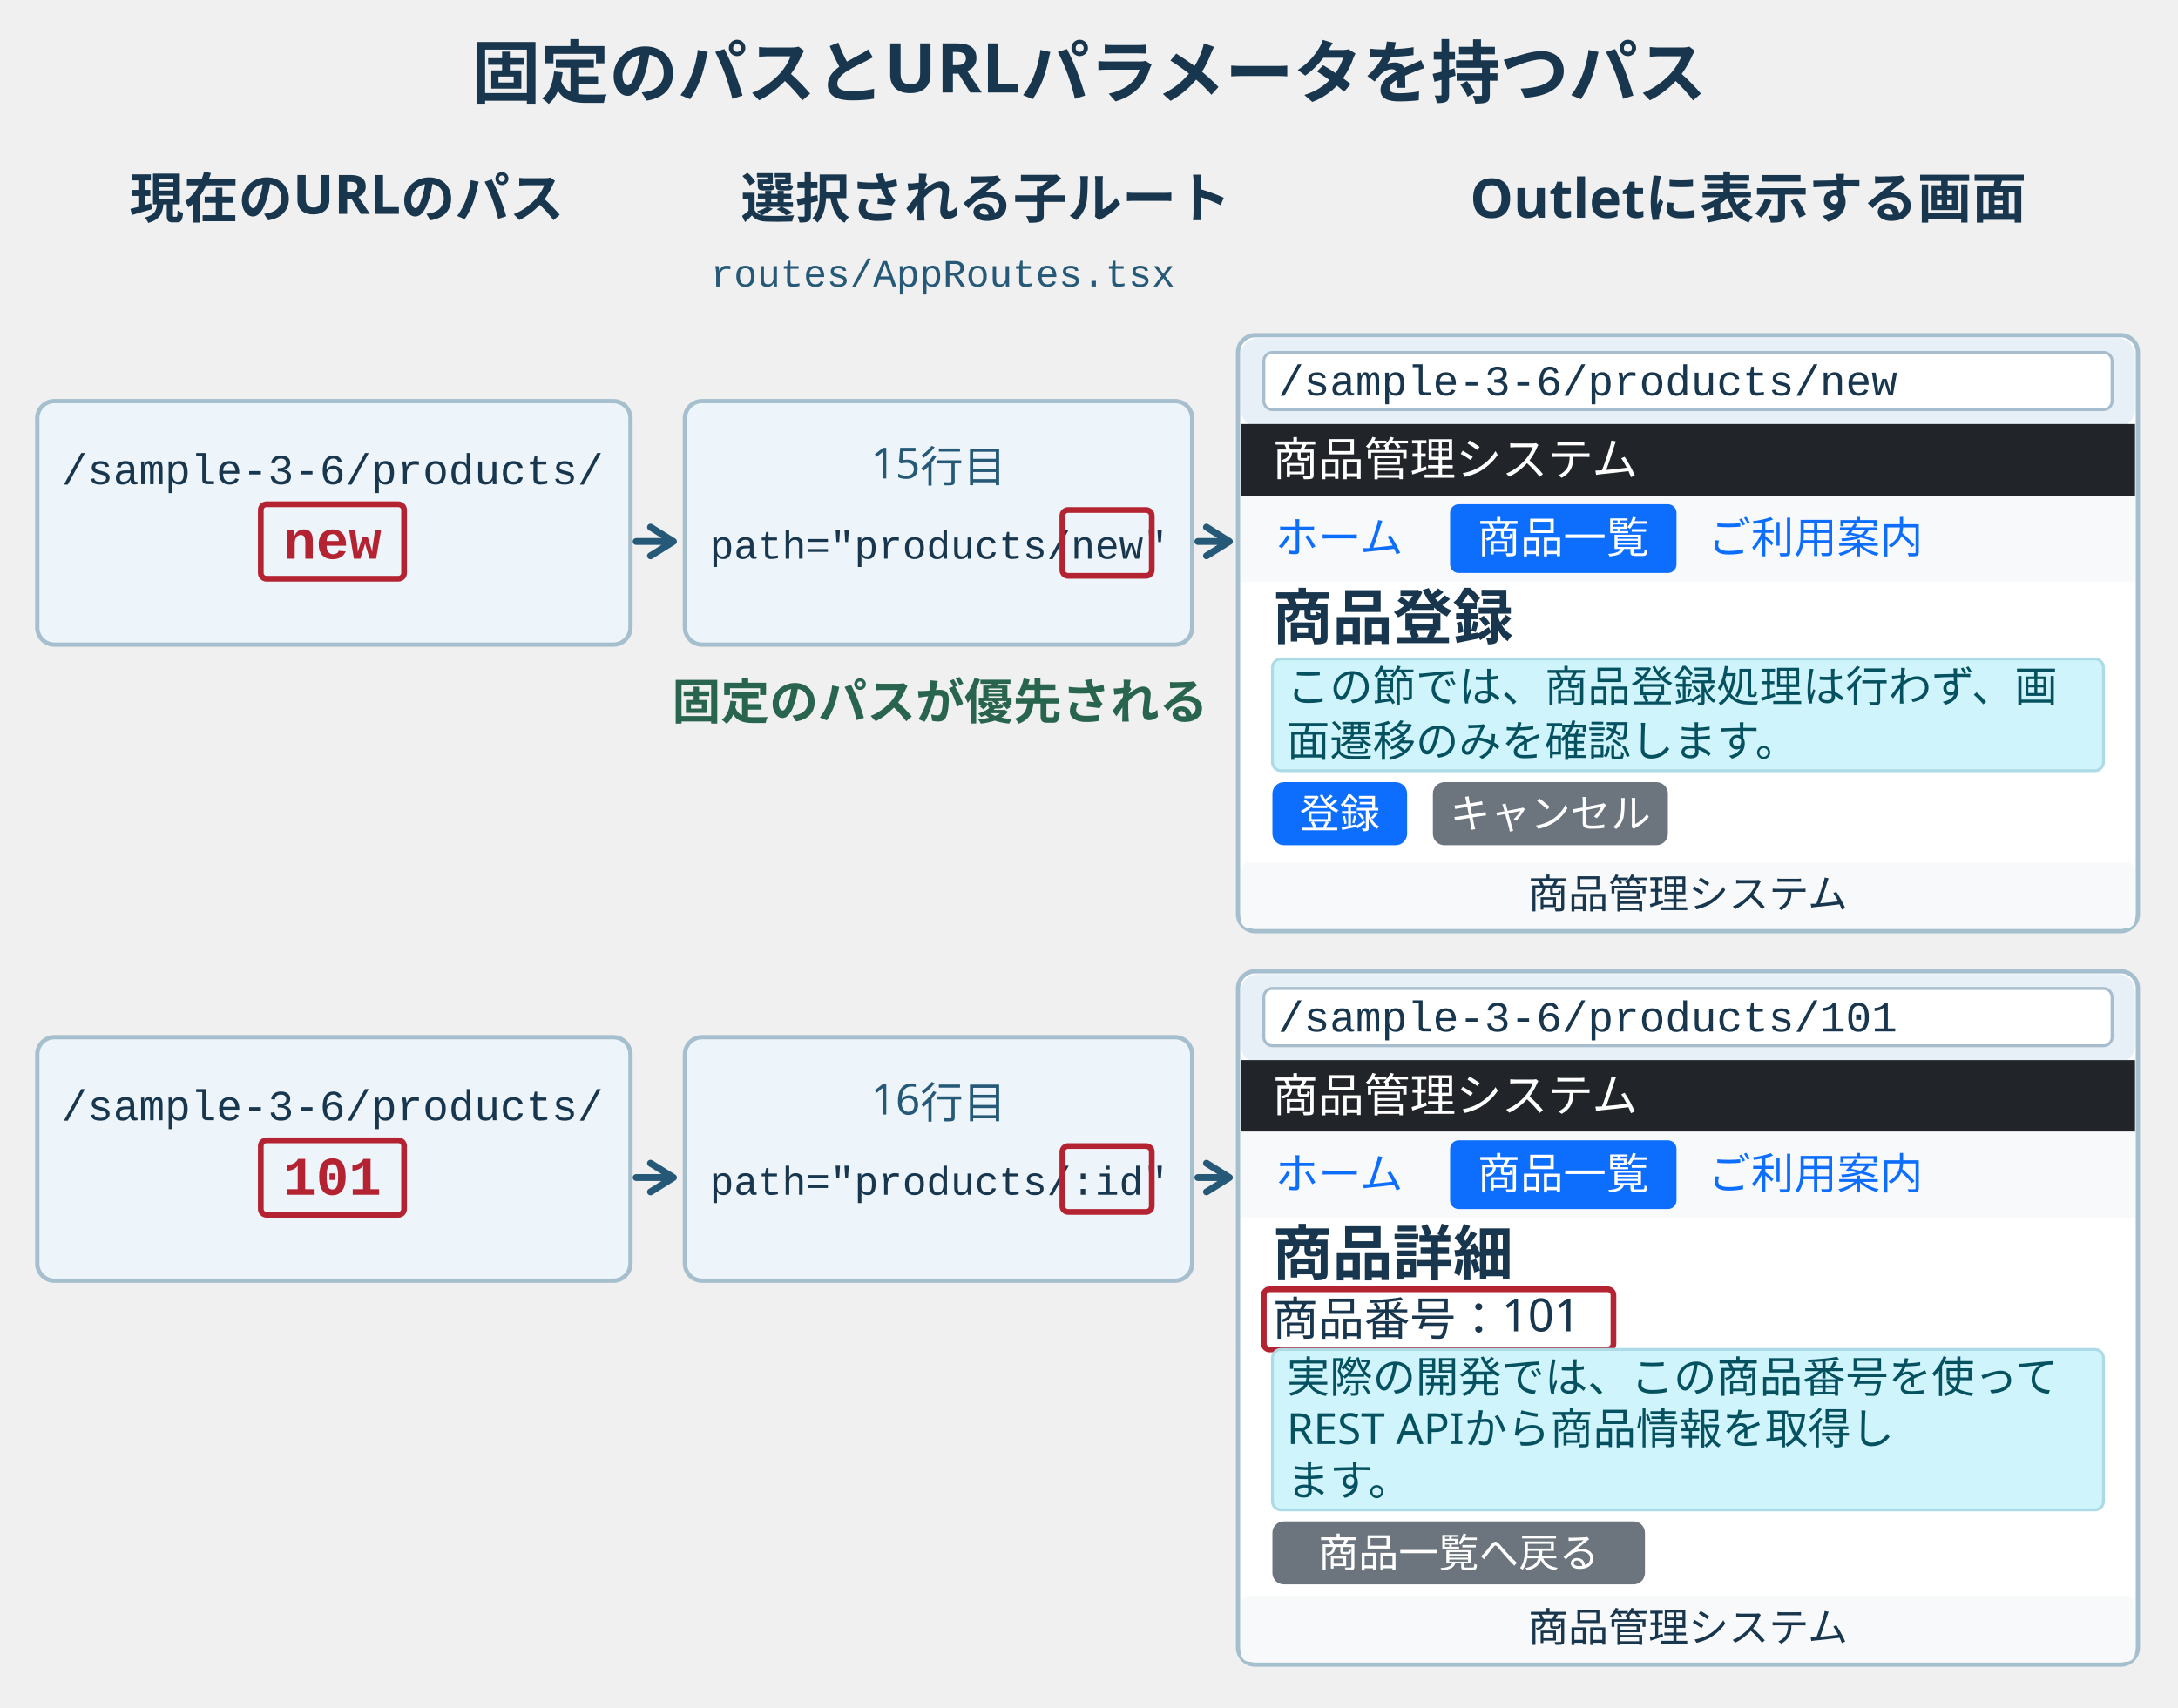
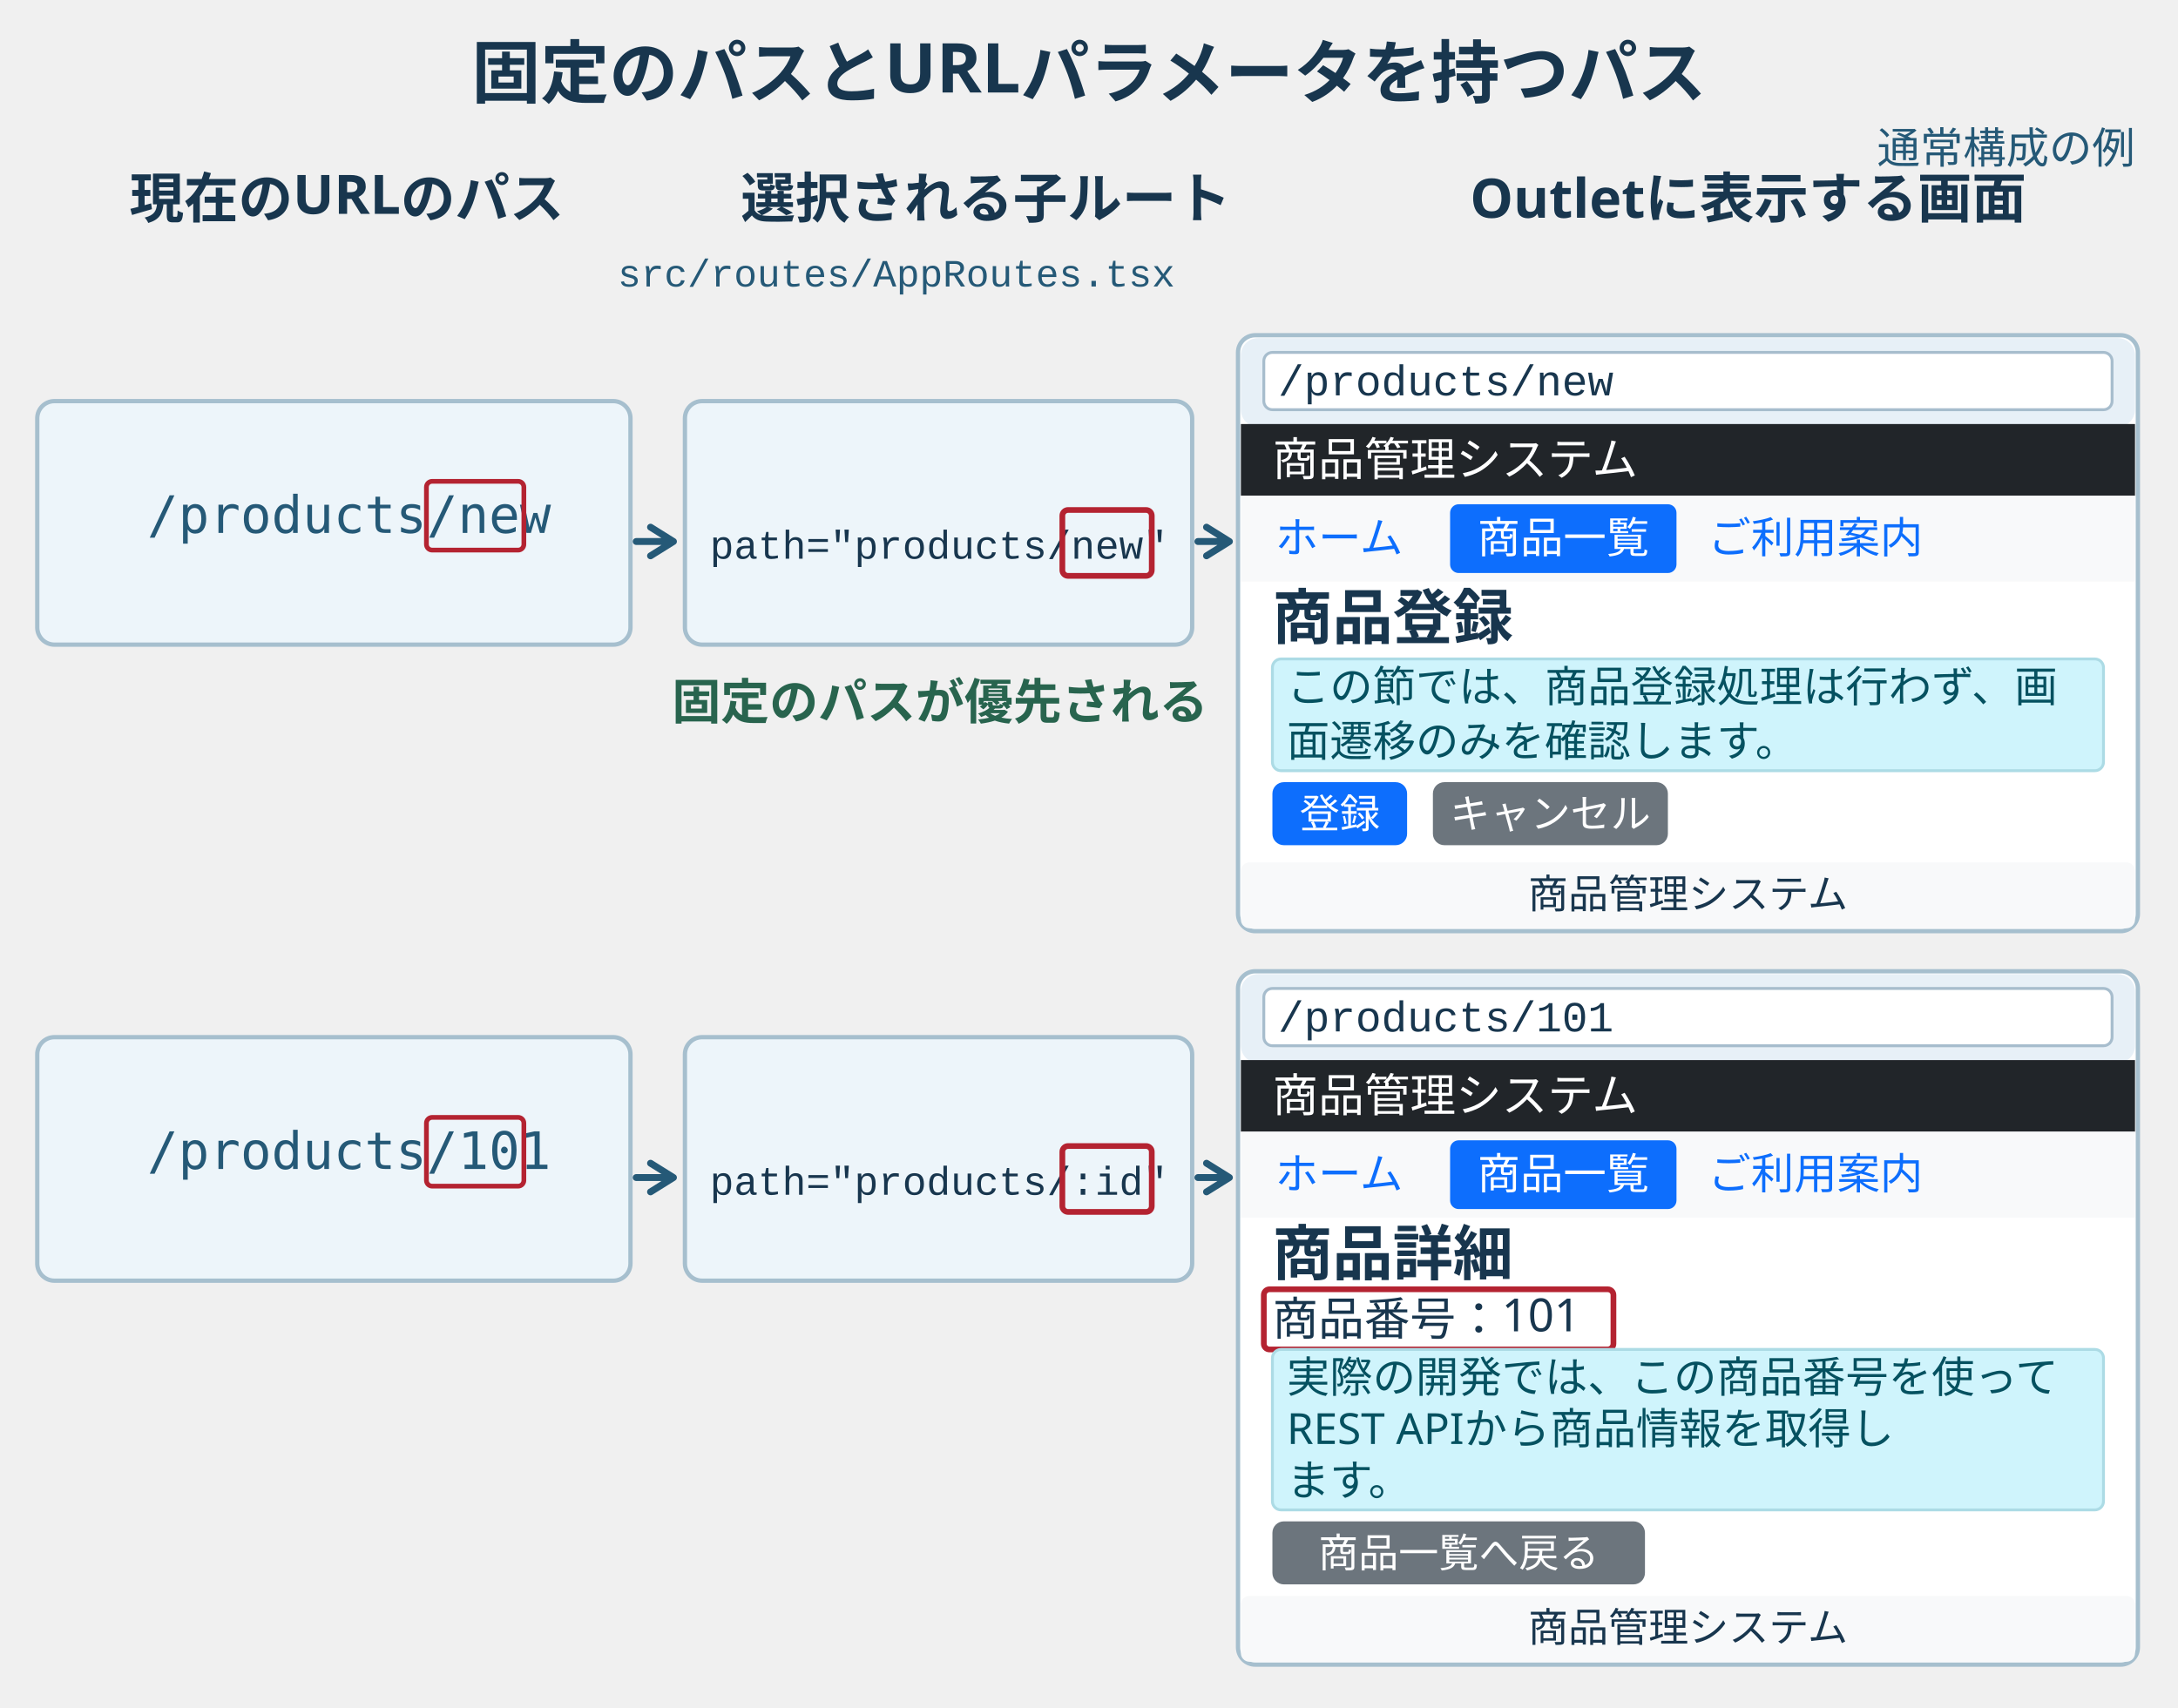
<svg xmlns="http://www.w3.org/2000/svg" width="760" height="596" viewBox="0 0 760 596" font-family="Meiryo, sans-serif">
  <text x="380" y="34" font-size="24" fill="#18364e" text-anchor="middle" font-weight="700">固定のパスとURLパラメータを持つパス</text>
  <text x="121" y="76" font-size="19" fill="#18364e" text-anchor="middle" font-weight="700">現在のURLのパス</text>
  <text x="344" y="76" font-size="19" fill="#18364e" text-anchor="middle" font-weight="700">選択される子ルート</text>
  <text x="610" y="76" font-size="19" fill="#18364e" text-anchor="middle" font-weight="700">Outletに表示する画面</text>
-   <text x="410" y="100" font-size="13.5" fill="#255977" text-anchor="end" font-weight="400" font-family="Courier New, MS Gothic, monospace">routes/AppRoutes.tsx</text>
+   <text x="410" y="100" font-size="13.5" fill="#255977" text-anchor="end" font-weight="400" font-family="Courier New, MS Gothic, monospace">src/routes/AppRoutes.tsx</text>
  <rect x="13" y="140" width="207" height="85" rx="6" fill="#edf5fa" stroke="#a6bfce" stroke-width="1.5" />
-   <text x="116" y="169" font-size="15" fill="#18364e" text-anchor="middle" font-weight="400" font-family="Courier New, MS Gothic, monospace">/sample-3-6/products/</text>
-   <text x="116" y="195" font-size="19" fill="#b42331" text-anchor="middle" font-weight="700" font-family="Courier New, MS Gothic, monospace">new</text>
-   <rect x="91" y="176" width="50" height="26" rx="2" fill="none" stroke="#b42331" stroke-width="2" />
  <path d="M222 189L235 189M227.00 194.00L235 189L227.00 184.00" stroke="#255977" fill="none" stroke-width="2.4" stroke-linecap="round" stroke-linejoin="round" />
  <rect x="239" y="140" width="177" height="85" rx="6" fill="#edf5fa" stroke="#a6bfce" stroke-width="1.5" />
-   <text x="327.5" y="167" font-size="15" fill="#255977" text-anchor="middle" font-weight="400">15行目</text>
  <text x="327.5" y="195" font-size="14" fill="#18364e" text-anchor="middle" font-weight="400" font-family="Courier New, MS Gothic, monospace">path="products/new"</text>
  <rect x="370.7" y="178" width="31.2" height="23" rx="2" fill="none" stroke="#b42331" stroke-width="2" />
  <path d="M418 189L429 189M421.00 194.00L429 189L421.00 184.00" stroke="#255977" fill="none" stroke-width="2.4" stroke-linecap="round" stroke-linejoin="round" />
  <text x="328" y="251" font-size="17" fill="#28644e" text-anchor="middle" font-weight="700">固定のパスが優先される</text>
  <rect x="432" y="117" width="314" height="208" rx="6" fill="#ffffff" stroke="#a6bfce" stroke-width="1.5" />
  <rect x="433" y="118" width="312" height="31" rx="6" fill="#e7f0f7" stroke="none" stroke-width="1.5" />
  <rect x="441" y="123" width="296" height="20" rx="3" fill="#fff" stroke="#a7bdcd" stroke-width="1" />
-   <text x="446" y="138" font-size="15" fill="#18364e" text-anchor="start" font-weight="400" font-family="Courier New, MS Gothic, monospace">/sample-3-6/products/new</text>
+   <text x="446" y="138" font-size="15" fill="#18364e" text-anchor="start" font-weight="400" font-family="Courier New, MS Gothic, monospace">/products/new</text>
  <rect x="433" y="148" width="312" height="25" rx="0" fill="#212529" stroke="none" stroke-width="1.5" />
  <text x="444" y="166" font-size="16" fill="#fff" text-anchor="start" font-weight="400">商品管理システム</text>
  <rect x="433" y="173" width="312" height="30" rx="0" fill="#f8f9fa" stroke="none" stroke-width="1.5" />
  <text x="445" y="193" font-size="15" fill="#0d6efd" text-anchor="start" font-weight="400">ホーム</text>
  <rect x="506" y="176" width="79" height="24" rx="3" fill="#0d6efd" stroke="none" stroke-width="1.5" />
  <text x="545.5" y="193" font-size="15" fill="#fff" text-anchor="middle" font-weight="400">商品一覧</text>
  <text x="596" y="193" font-size="15" fill="#0d6efd" text-anchor="start" font-weight="400">ご利用案内</text>
  <rect x="433" y="301" width="312" height="23" rx="3" fill="#f8f9fa" stroke="none" stroke-width="1.5" />
  <text x="589.0" y="317" font-size="14" fill="#18364e" text-anchor="middle" font-weight="400">商品管理システム</text>
  <text x="444" y="223" font-size="21" fill="#18364e" text-anchor="start" font-weight="700">商品登録</text>
  <rect x="444" y="230" width="290" height="39" rx="3" fill="#cff4fc" stroke="#acdbe5" stroke-width="1" />
  <text x="449" y="245" font-size="15" fill="#055160" text-anchor="start" font-weight="400">この節では、商品登録処理は行わず、画</text>
  <text x="449" y="264" font-size="15" fill="#055160" text-anchor="start" font-weight="400">面遷移のみを確認します。</text>
  <rect x="444" y="273" width="47" height="22" rx="4" fill="#0d6efd" stroke="none" stroke-width="1.5" />
  <text x="467.5" y="289" font-size="14" fill="#fff" text-anchor="middle" font-weight="400">登録</text>
  <rect x="500" y="273" width="82" height="22" rx="4" fill="#6c757d" stroke="none" stroke-width="1.5" />
  <text x="541.0" y="289" font-size="14" fill="#fff" text-anchor="middle" font-weight="400">キャンセル</text>
  <rect x="13" y="362" width="207" height="85" rx="6" fill="#edf5fa" stroke="#a6bfce" stroke-width="1.5" />
-   <text x="116" y="391" font-size="15" fill="#18364e" text-anchor="middle" font-weight="400" font-family="Courier New, MS Gothic, monospace">/sample-3-6/products/</text>
-   <text x="116" y="417" font-size="19" fill="#b42331" text-anchor="middle" font-weight="700" font-family="Courier New, MS Gothic, monospace">101</text>
-   <rect x="91" y="398" width="50" height="26" rx="2" fill="none" stroke="#b42331" stroke-width="2" />
  <path d="M222 411L235 411M227.00 416.00L235 411L227.00 406.00" stroke="#255977" fill="none" stroke-width="2.4" stroke-linecap="round" stroke-linejoin="round" />
  <rect x="239" y="362" width="177" height="85" rx="6" fill="#edf5fa" stroke="#a6bfce" stroke-width="1.5" />
-   <text x="327.5" y="389" font-size="15" fill="#255977" text-anchor="middle" font-weight="400">16行目</text>
  <text x="327.5" y="417" font-size="14" fill="#18364e" text-anchor="middle" font-weight="400" font-family="Courier New, MS Gothic, monospace">path="products/:id"</text>
  <rect x="370.7" y="400" width="31.2" height="23" rx="2" fill="none" stroke="#b42331" stroke-width="2" />
  <path d="M418 411L429 411M421.00 416.00L429 411L421.00 406.00" stroke="#255977" fill="none" stroke-width="2.4" stroke-linecap="round" stroke-linejoin="round" />
  <rect x="432" y="339" width="314" height="242" rx="6" fill="#ffffff" stroke="#a6bfce" stroke-width="1.5" />
  <rect x="433" y="340" width="312" height="31" rx="6" fill="#e7f0f7" stroke="none" stroke-width="1.5" />
  <rect x="441" y="345" width="296" height="20" rx="3" fill="#fff" stroke="#a7bdcd" stroke-width="1" />
-   <text x="446" y="360" font-size="15" fill="#18364e" text-anchor="start" font-weight="400" font-family="Courier New, MS Gothic, monospace">/sample-3-6/products/101</text>
+   <text x="446" y="360" font-size="15" fill="#18364e" text-anchor="start" font-weight="400" font-family="Courier New, MS Gothic, monospace">/products/101</text>
  <rect x="433" y="370" width="312" height="25" rx="0" fill="#212529" stroke="none" stroke-width="1.5" />
  <text x="444" y="388" font-size="16" fill="#fff" text-anchor="start" font-weight="400">商品管理システム</text>
  <rect x="433" y="395" width="312" height="30" rx="0" fill="#f8f9fa" stroke="none" stroke-width="1.5" />
  <text x="445" y="415" font-size="15" fill="#0d6efd" text-anchor="start" font-weight="400">ホーム</text>
  <rect x="506" y="398" width="79" height="24" rx="3" fill="#0d6efd" stroke="none" stroke-width="1.5" />
  <text x="545.5" y="415" font-size="15" fill="#fff" text-anchor="middle" font-weight="400">商品一覧</text>
  <text x="596" y="415" font-size="15" fill="#0d6efd" text-anchor="start" font-weight="400">ご利用案内</text>
  <rect x="433" y="557" width="312" height="23" rx="3" fill="#f8f9fa" stroke="none" stroke-width="1.5" />
  <text x="589.0" y="573" font-size="14" fill="#18364e" text-anchor="middle" font-weight="400">商品管理システム</text>
  <text x="444" y="445" font-size="21" fill="#18364e" text-anchor="start" font-weight="700">商品詳細</text>
  <text x="444" y="466" font-size="16" fill="#18364e" text-anchor="start" font-weight="400">商品番号：101</text>
  <rect x="441" y="450" width="122" height="21" rx="2" fill="none" stroke="#b42331" stroke-width="2" />
  <rect x="444" y="471" width="290" height="56" rx="3" fill="#cff4fc" stroke="#acdbe5" stroke-width="1" />
  <text x="449" y="486" font-size="15" fill="#055160" text-anchor="start" font-weight="400">実際の開発では、この商品番号を使って</text>
  <text x="449" y="504" font-size="15" fill="#055160" text-anchor="start" font-weight="400">REST APIから商品情報を取得し</text>
  <text x="449" y="522" font-size="15" fill="#055160" text-anchor="start" font-weight="400">ます。</text>
  <rect x="444" y="531" width="130" height="22" rx="4" fill="#6c757d" stroke="none" stroke-width="1.5" />
  <text x="509.0" y="547" font-size="14" fill="#fff" text-anchor="middle" font-weight="400">商品一覧へ戻る</text>
+   <text x="51.37 61.31 71.26 81.20 91.14 101.09 111.03 120.97 130.91 140.86 150.80 160.74 170.69" y="186" font-size="18" fill="#255977" text-anchor="start" font-weight="400" font-family="Consolas, MS Gothic, monospace">/products/new</text>
+   <rect x="148.8" y="168" width="34" height="24" rx="2" fill="none" stroke="#b42331" stroke-width="1.65" />
+   <text x="51.37 61.31 71.26 81.20 91.14 101.09 111.03 120.97 130.91 140.86 150.80 160.74 170.69" y="408" font-size="18" fill="#255977" text-anchor="start" font-weight="400" font-family="Consolas, MS Gothic, monospace">/products/101</text>
+   <rect x="148.8" y="390" width="34" height="24" rx="2" fill="none" stroke="#b42331" stroke-width="1.65" />
+   <text x="745" y="57" font-size="15" fill="#255977" text-anchor="end" font-weight="400">通常構成の例</text>
</svg>
